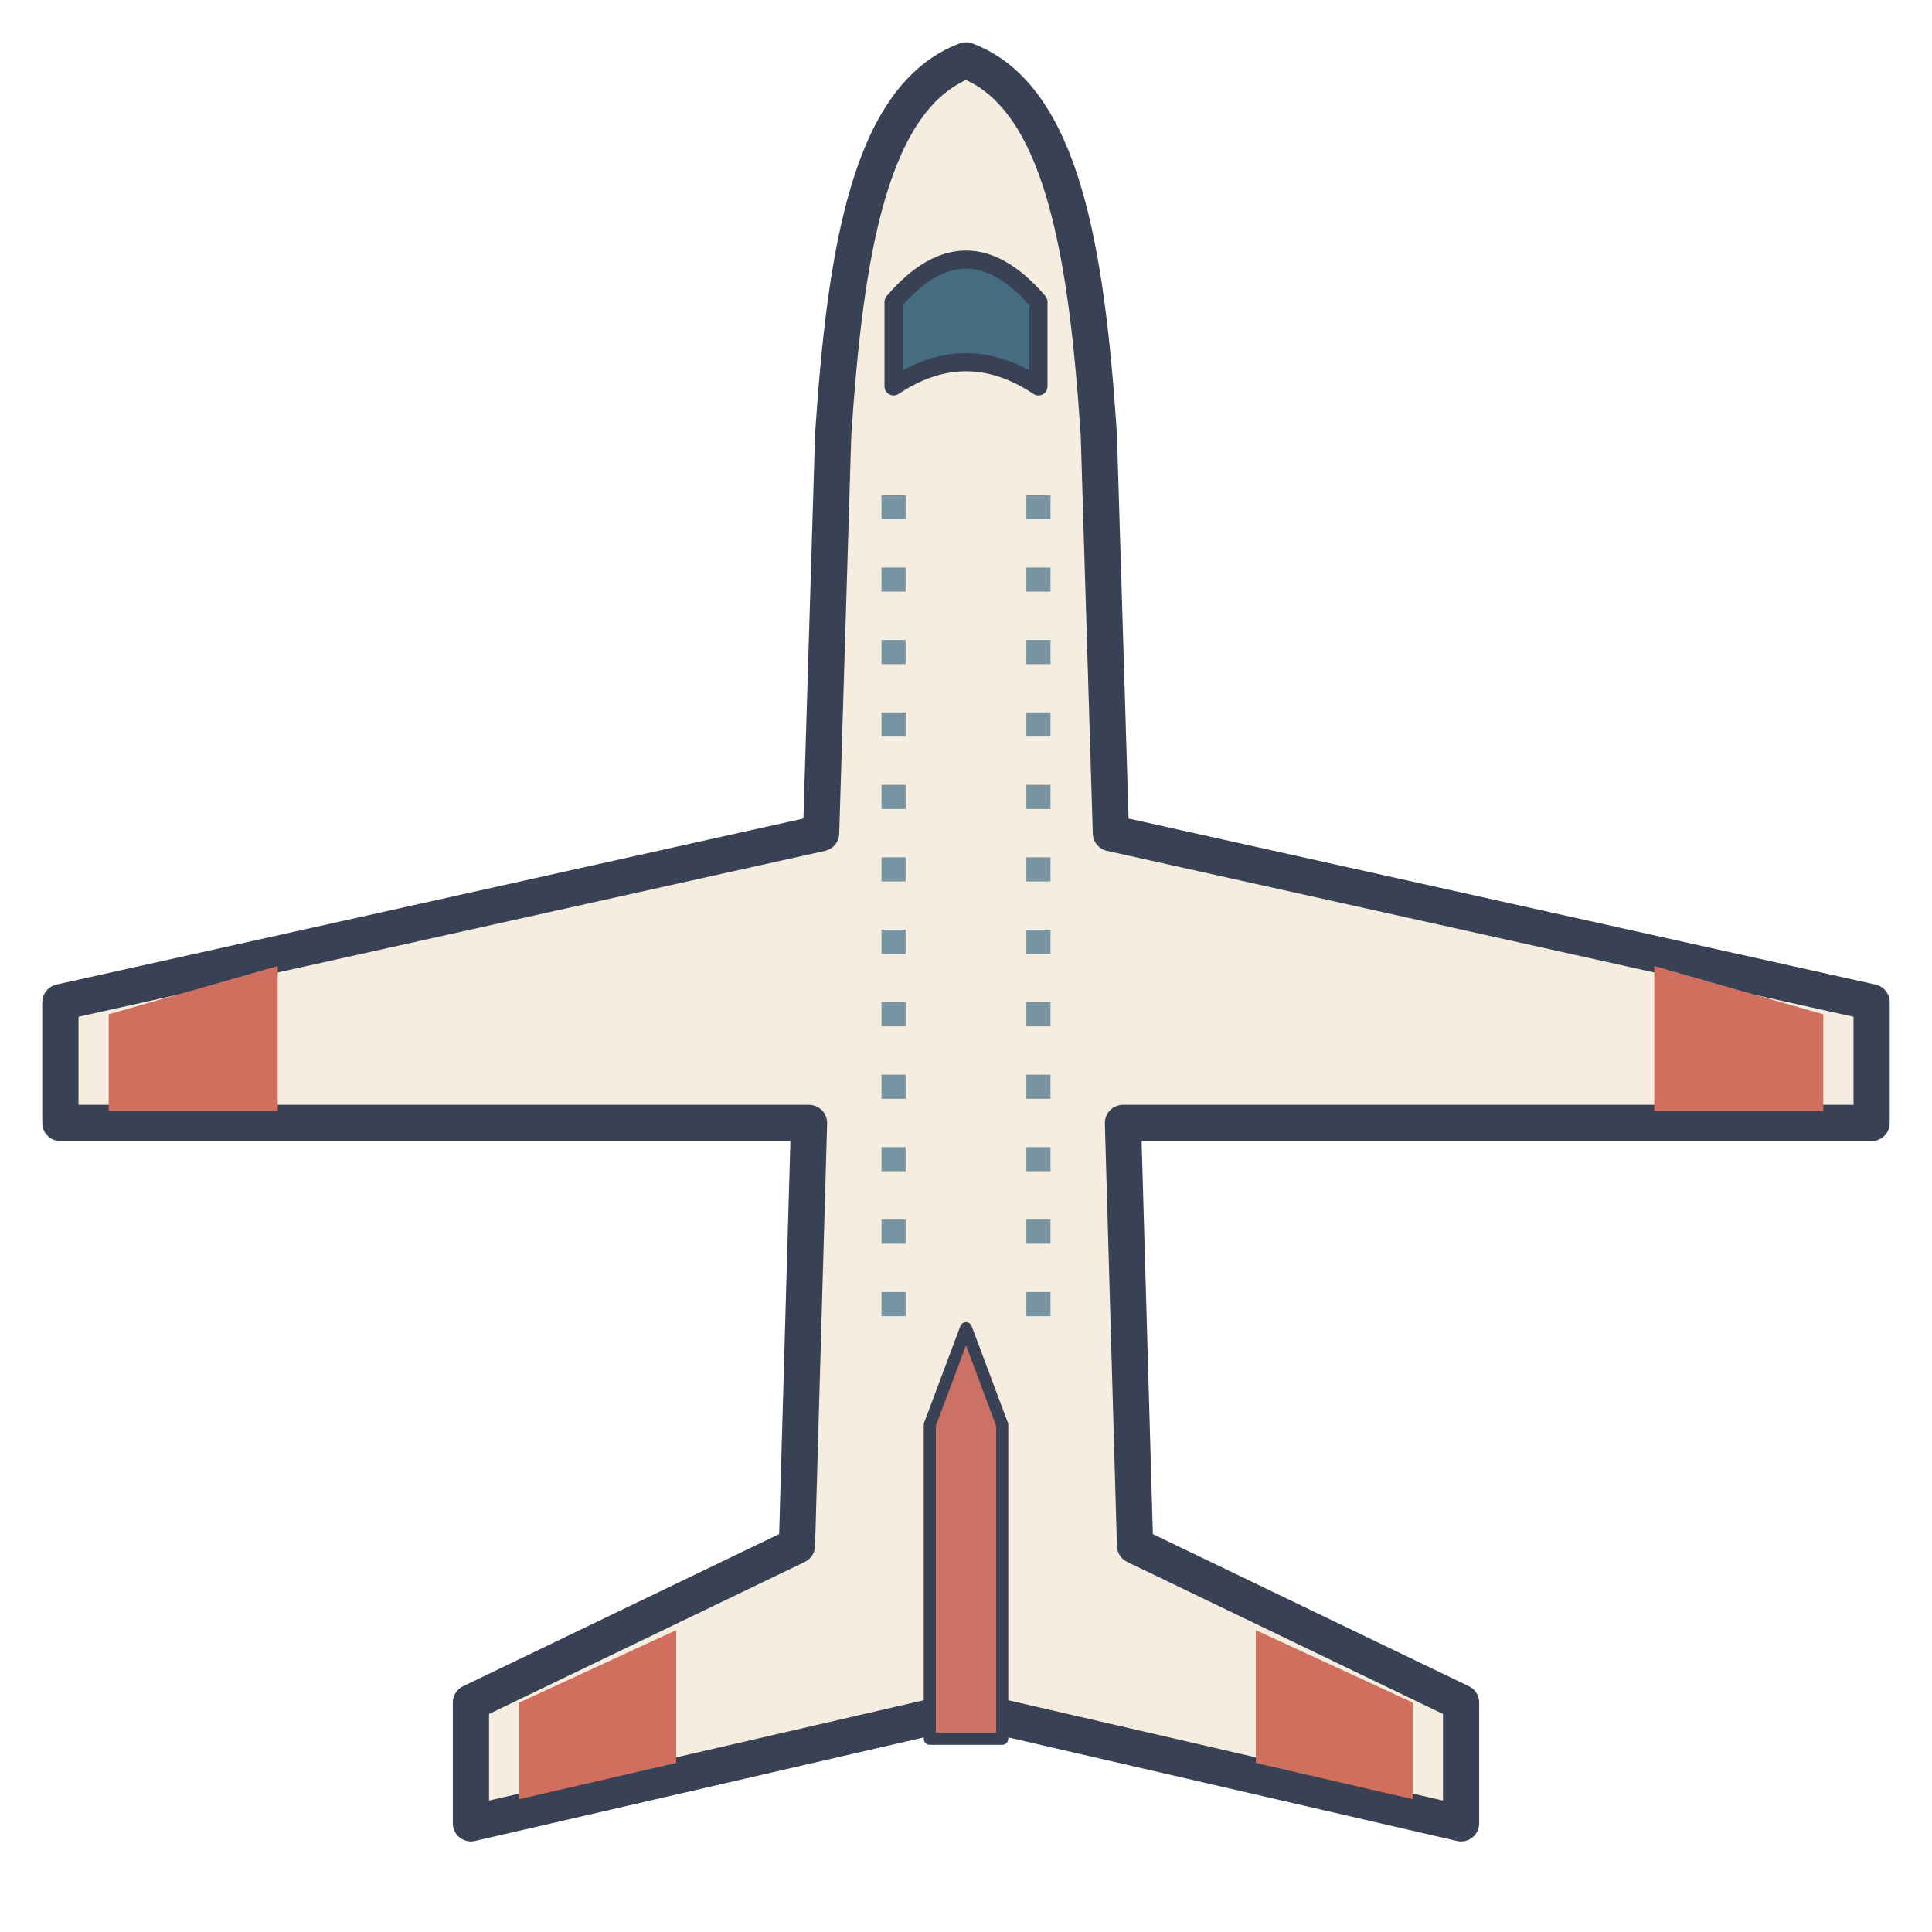
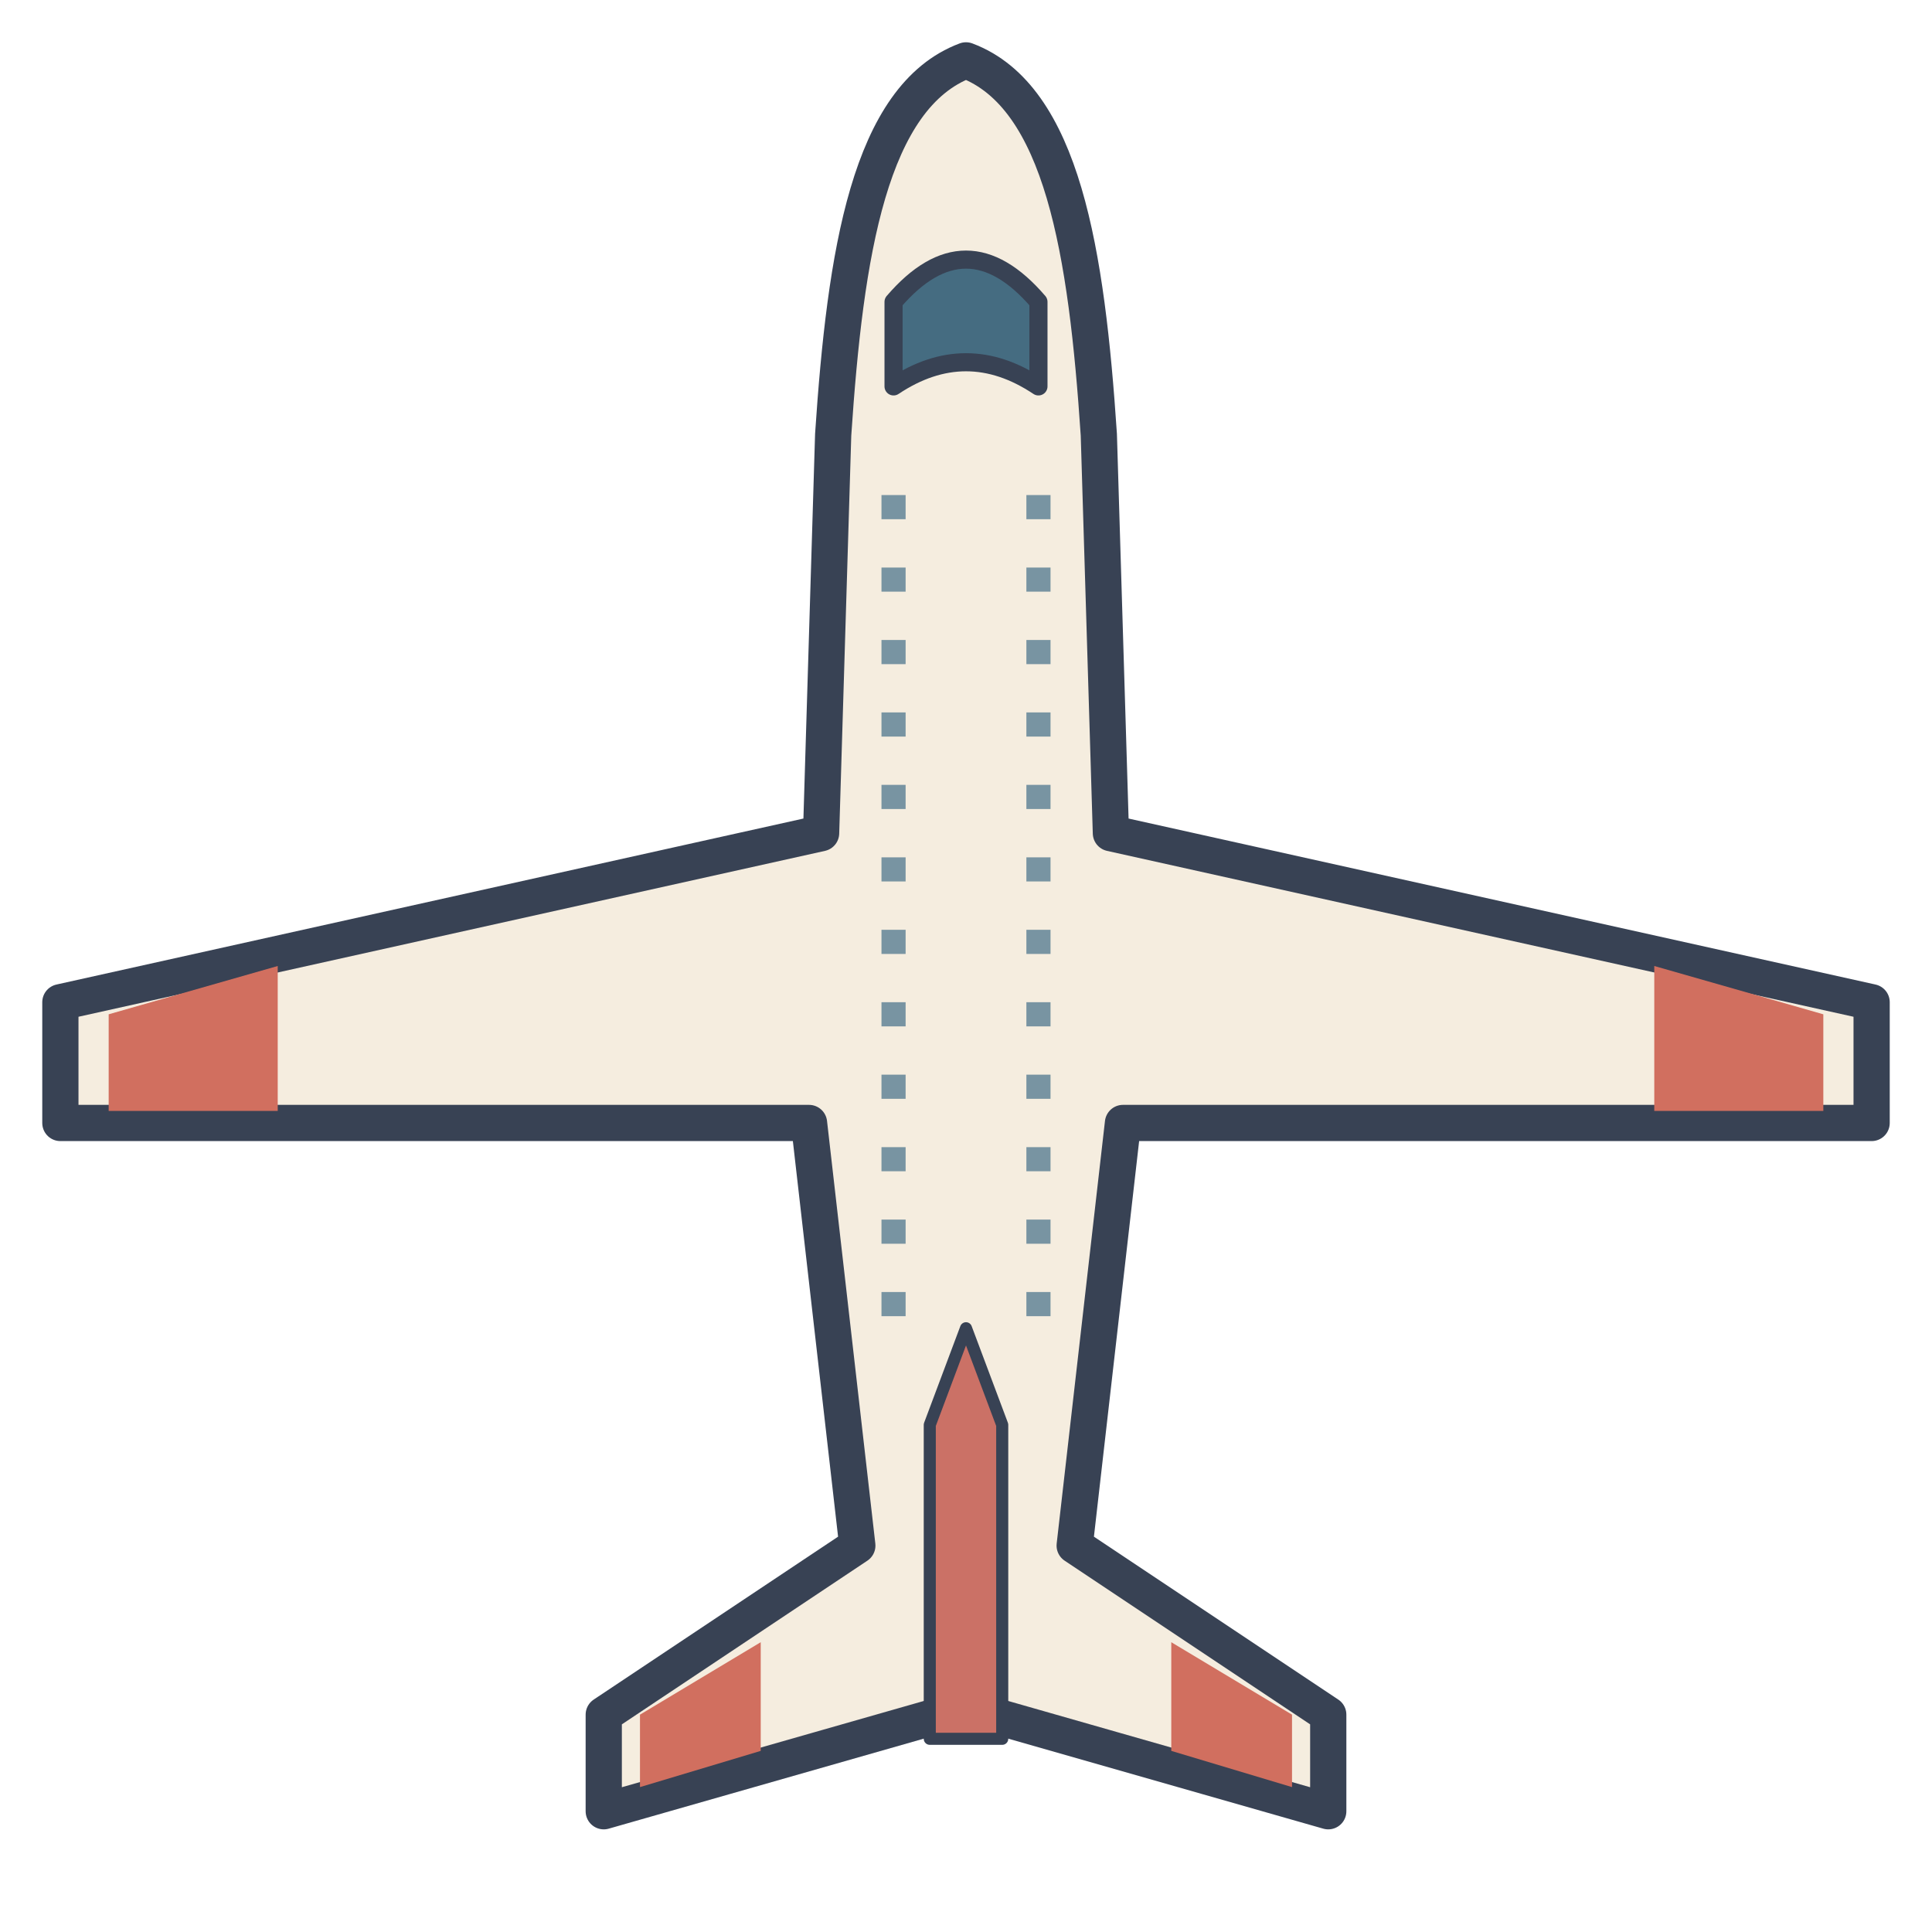
<svg xmlns="http://www.w3.org/2000/svg" viewBox="0 0 160 160">
  <g stroke="#384254" stroke-linejoin="round">
-     <path d="M80 5C72 8 70 21 69 36l-1 33L5 83v10h62l-1 35-27 13v10l39-9h4l39 9v-10l-27-13-1-35h62V83L92 69l-1-33C90 21 88 8 80 5Z" fill="#f5eddf" stroke-width="3" />
-     <path d="m9 84 14-4v12H9zm128-4 14 4v8h-14ZM43 141l13-6v11l-13 3zm61-6 13 6v8l-13-3Z" fill="#d16f5f" stroke="none" />
+     <path d="M80 5C72 8 70 21 69 36l-1 33L5 83v10h62l4 35-21 14v8l28-8h4l28 8v-8l-21-14 4-35h62V83L92 69l-1-33C90 21 88 8 80 5Z" fill="#f5eddf" stroke-width="3" />
+     <path d="m9 84 14-4v12H9zm128-4 14 4v8h-14ZM53 142l10-6v9l-10 3zm44-6 10 6v6l-10-3Z" fill="#d16f5f" stroke="none" />
    <path d="M74 25q6-7 12 0v7q-6-4-12 0z" fill="#456c81" stroke-width="1.5" />
    <path d="M74 41v70m12-70v70" fill="none" stroke="#7894a2" stroke-width="2" stroke-dasharray="2 4" />
    <path d="m77 118 3-8 3 8v26h-6z" fill="#cb7166" stroke-width="1" />
  </g>
</svg>
